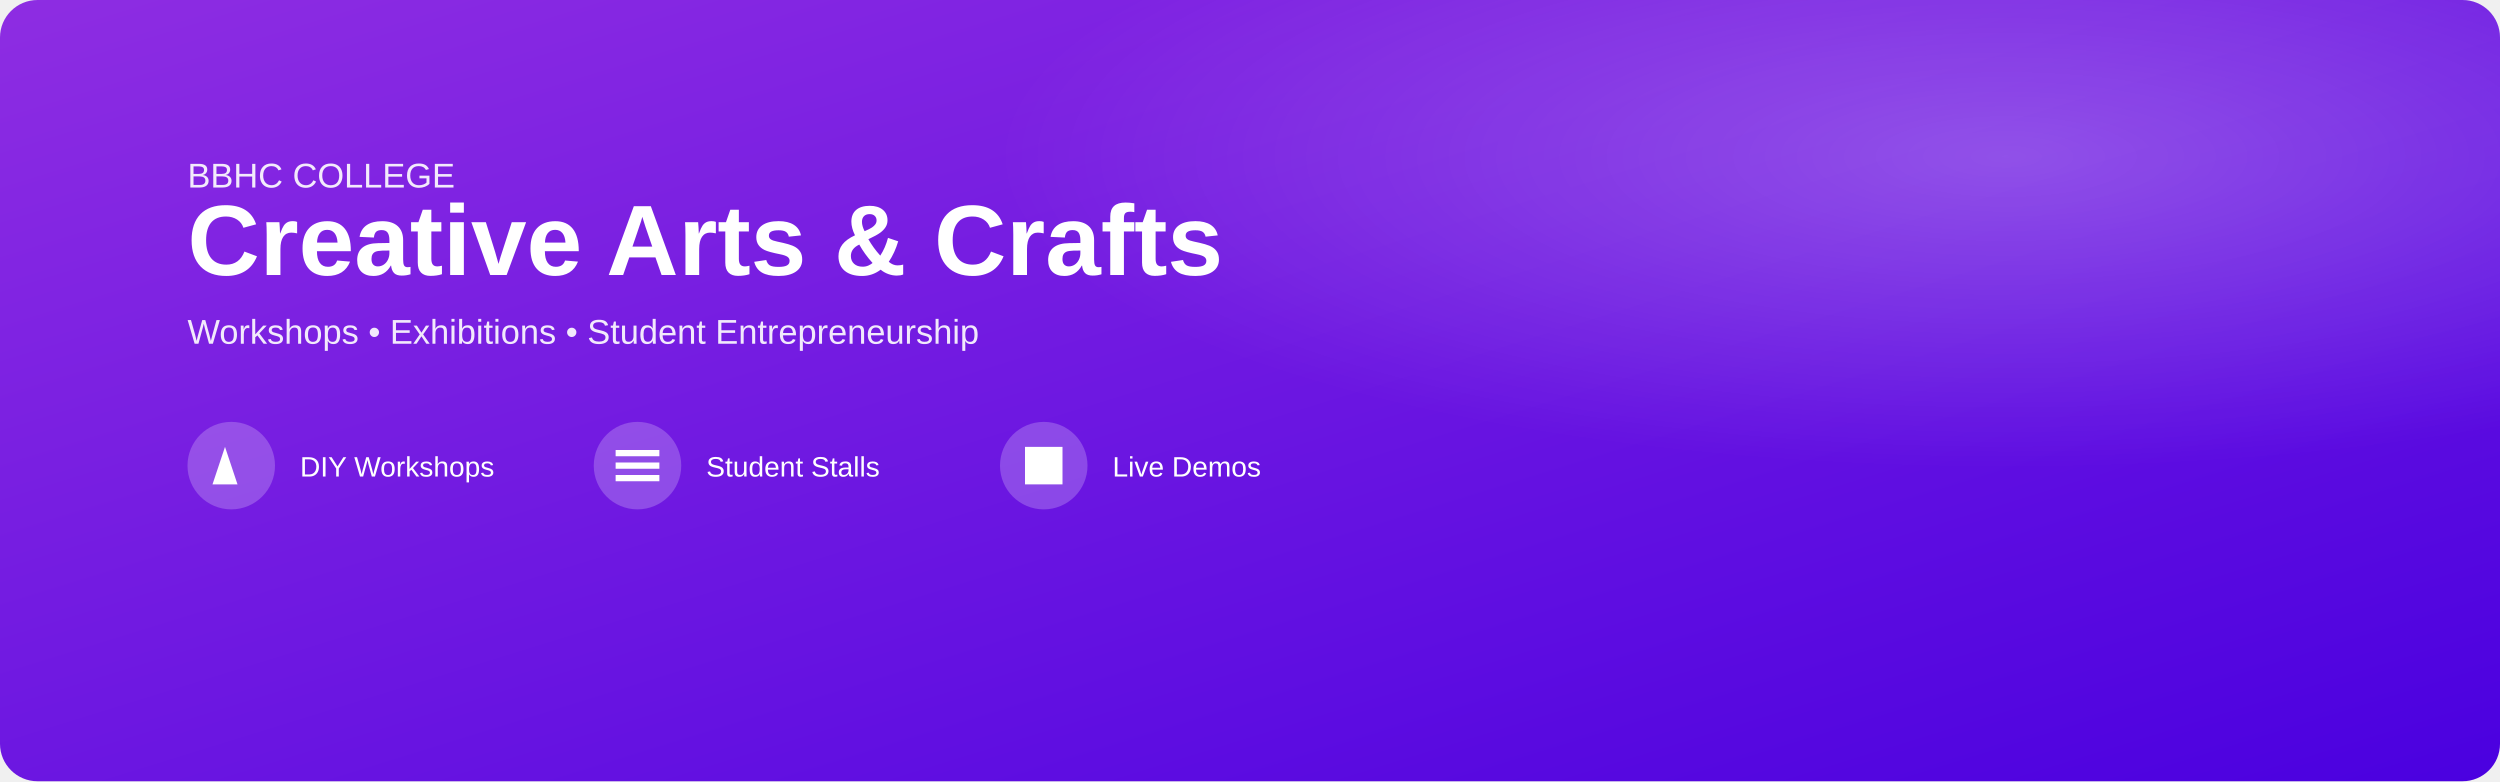
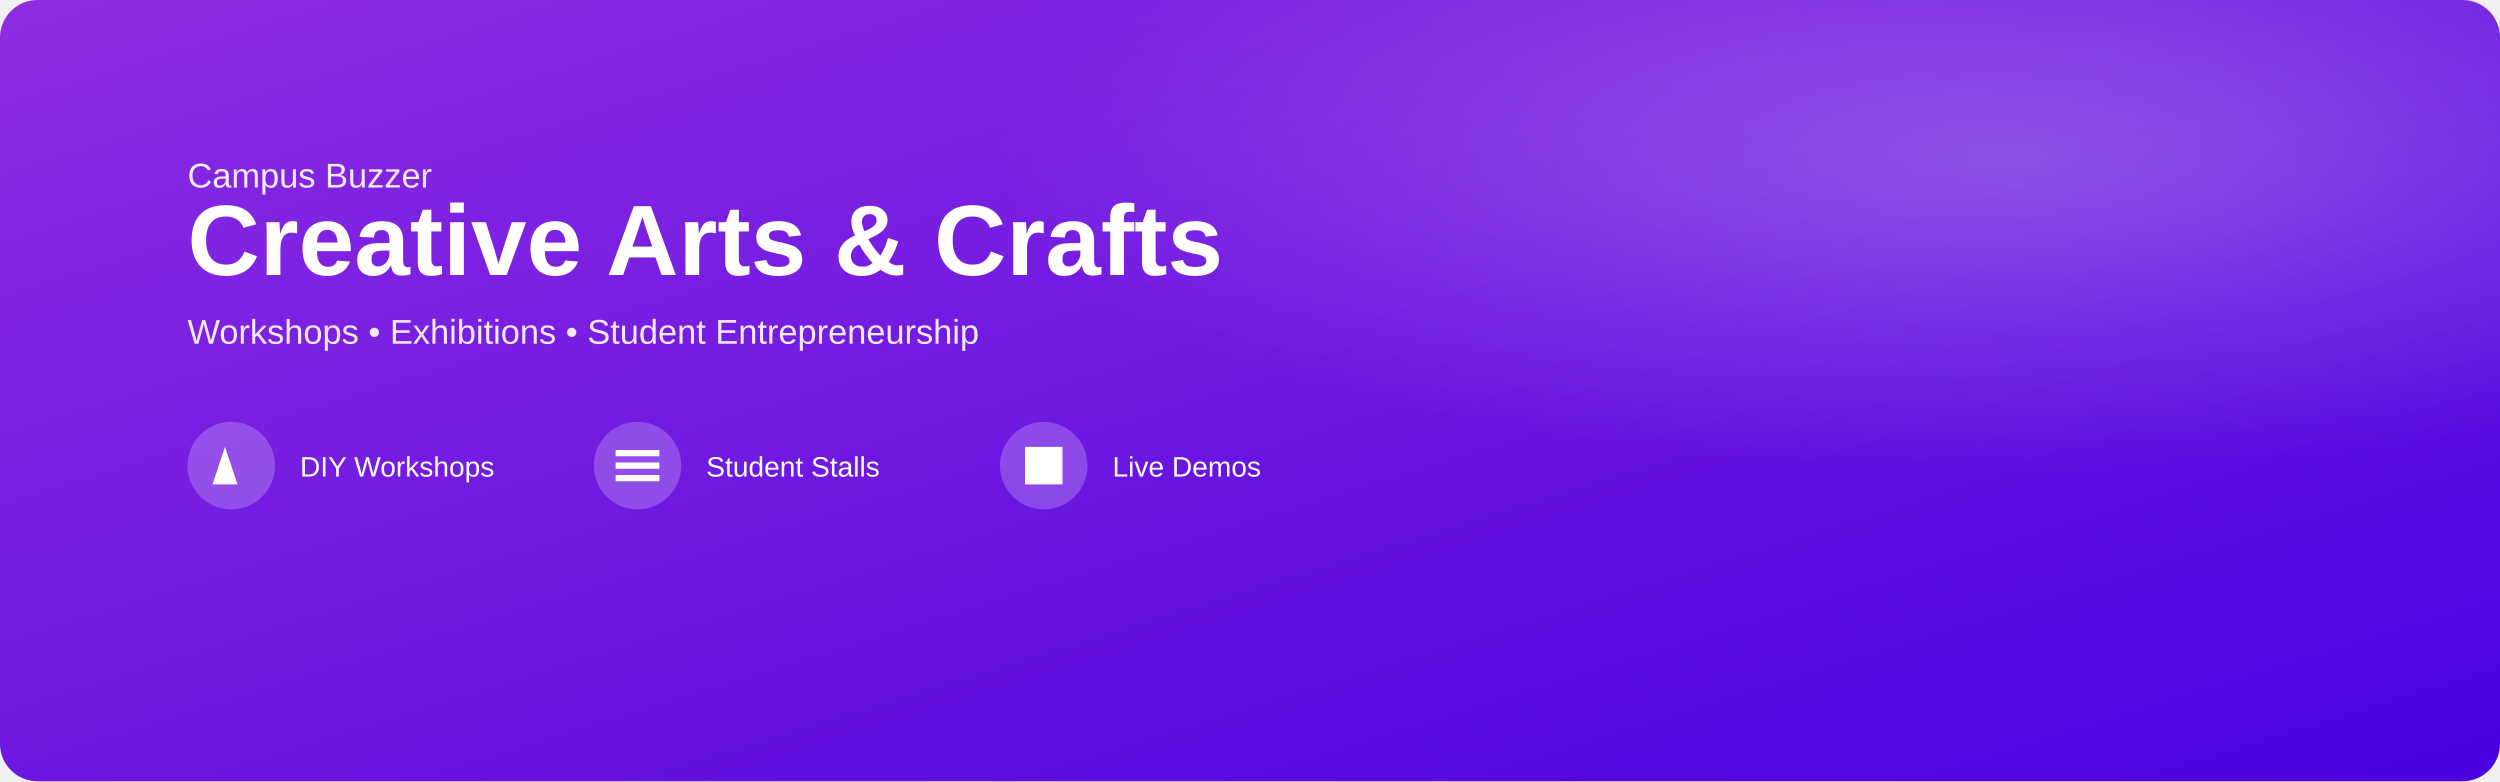
<svg xmlns="http://www.w3.org/2000/svg" width="1600" height="500" viewBox="0 0 1600 500">
  <defs>
    <linearGradient id="bg" x1="0" y1="0" x2="1" y2="1">
      <stop offset="0%" stop-color="#8E2DE2" />
      <stop offset="100%" stop-color="#4A00E0" />
    </linearGradient>
    <radialGradient id="glow" cx="80%" cy="20%" r="40%">
      <stop offset="0%" stop-color="#FFFFFF" stop-opacity="0.25" />
      <stop offset="100%" stop-color="#FFFFFF" stop-opacity="0" />
    </radialGradient>
  </defs>
  <rect width="1600" height="500" rx="24" fill="url(#bg)" />
  <rect width="1600" height="500" rx="24" fill="url(#glow)" />
  <g transform="translate(120,120)" fill="#FFFFFF">
-     <text x="0" y="0" font-family="Arial, 'Segoe UI', sans-serif" font-size="22" opacity="0.9">BBHC COLLEGE</text>
+     <text x="0" y="0" font-family="Arial, 'Segoe UI', sans-serif" font-size="22" opacity="0.9">Campus Buzzer</text>
    <text x="0" y="56" font-family="Arial, 'Segoe UI', sans-serif" font-weight="700" font-size="64">Creative Arts &amp; Crafts</text>
    <text x="0" y="100" font-family="Arial, 'Segoe UI', sans-serif" font-size="22" opacity="0.9">Workshops • Exhibitions • Student Entrepreneurship</text>
    <g transform="translate(0,150)">
      <g>
        <circle cx="28" cy="28" r="28" fill="rgba(255,255,255,0.22)" />
        <path d="M16 40l8-24 8 24h-16z" fill="#FFFFFF" />
        <text x="72" y="35" font-size="18" font-family="Arial, 'Segoe UI', sans-serif">DIY Workshops</text>
      </g>
      <g transform="translate(260,0)">
        <circle cx="28" cy="28" r="28" fill="rgba(255,255,255,0.22)" />
        <path d="M14 18h28v4H14zM14 26h28v4H14zM14 34h28v4H14z" fill="#FFFFFF" />
        <text x="72" y="35" font-size="18" font-family="Arial, 'Segoe UI', sans-serif">Student Stalls</text>
      </g>
      <g transform="translate(520,0)">
        <circle cx="28" cy="28" r="28" fill="rgba(255,255,255,0.22)" />
        <path d="M16 16h24v24H16zM22 22h12v12H22z" fill="#FFFFFF" />
        <text x="72" y="35" font-size="18" font-family="Arial, 'Segoe UI', sans-serif">Live Demos</text>
      </g>
    </g>
  </g>
</svg>
